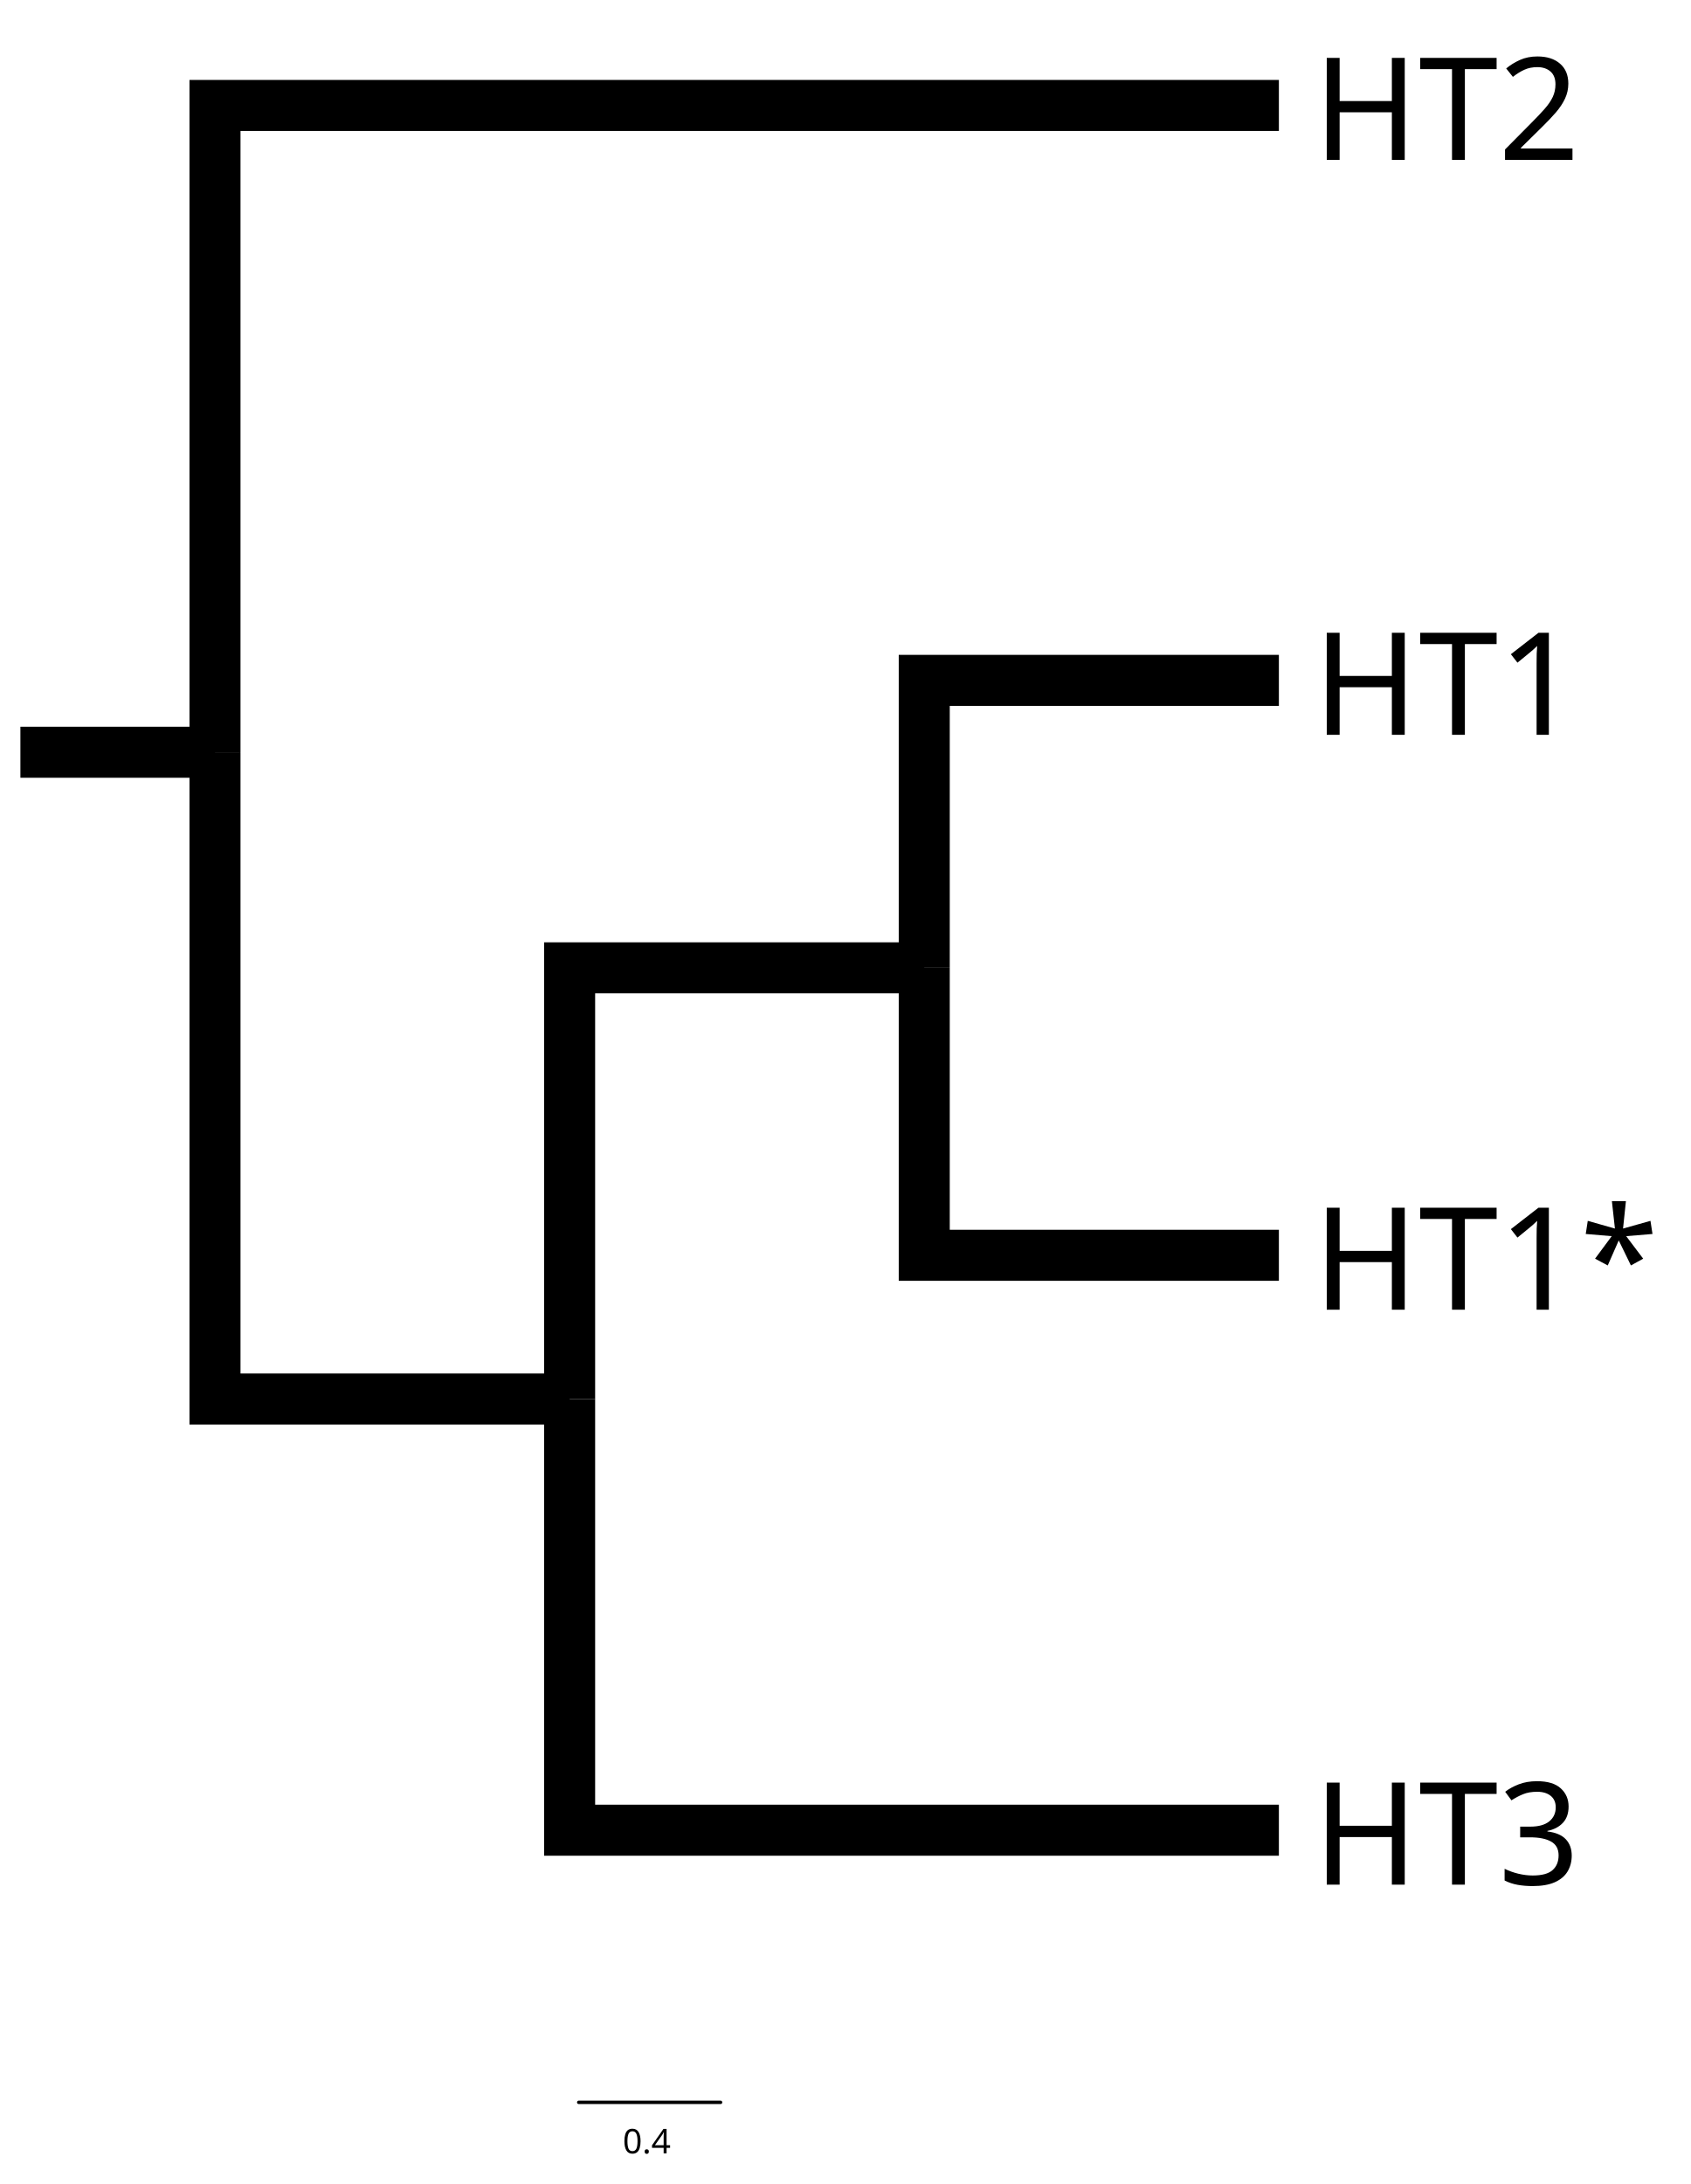
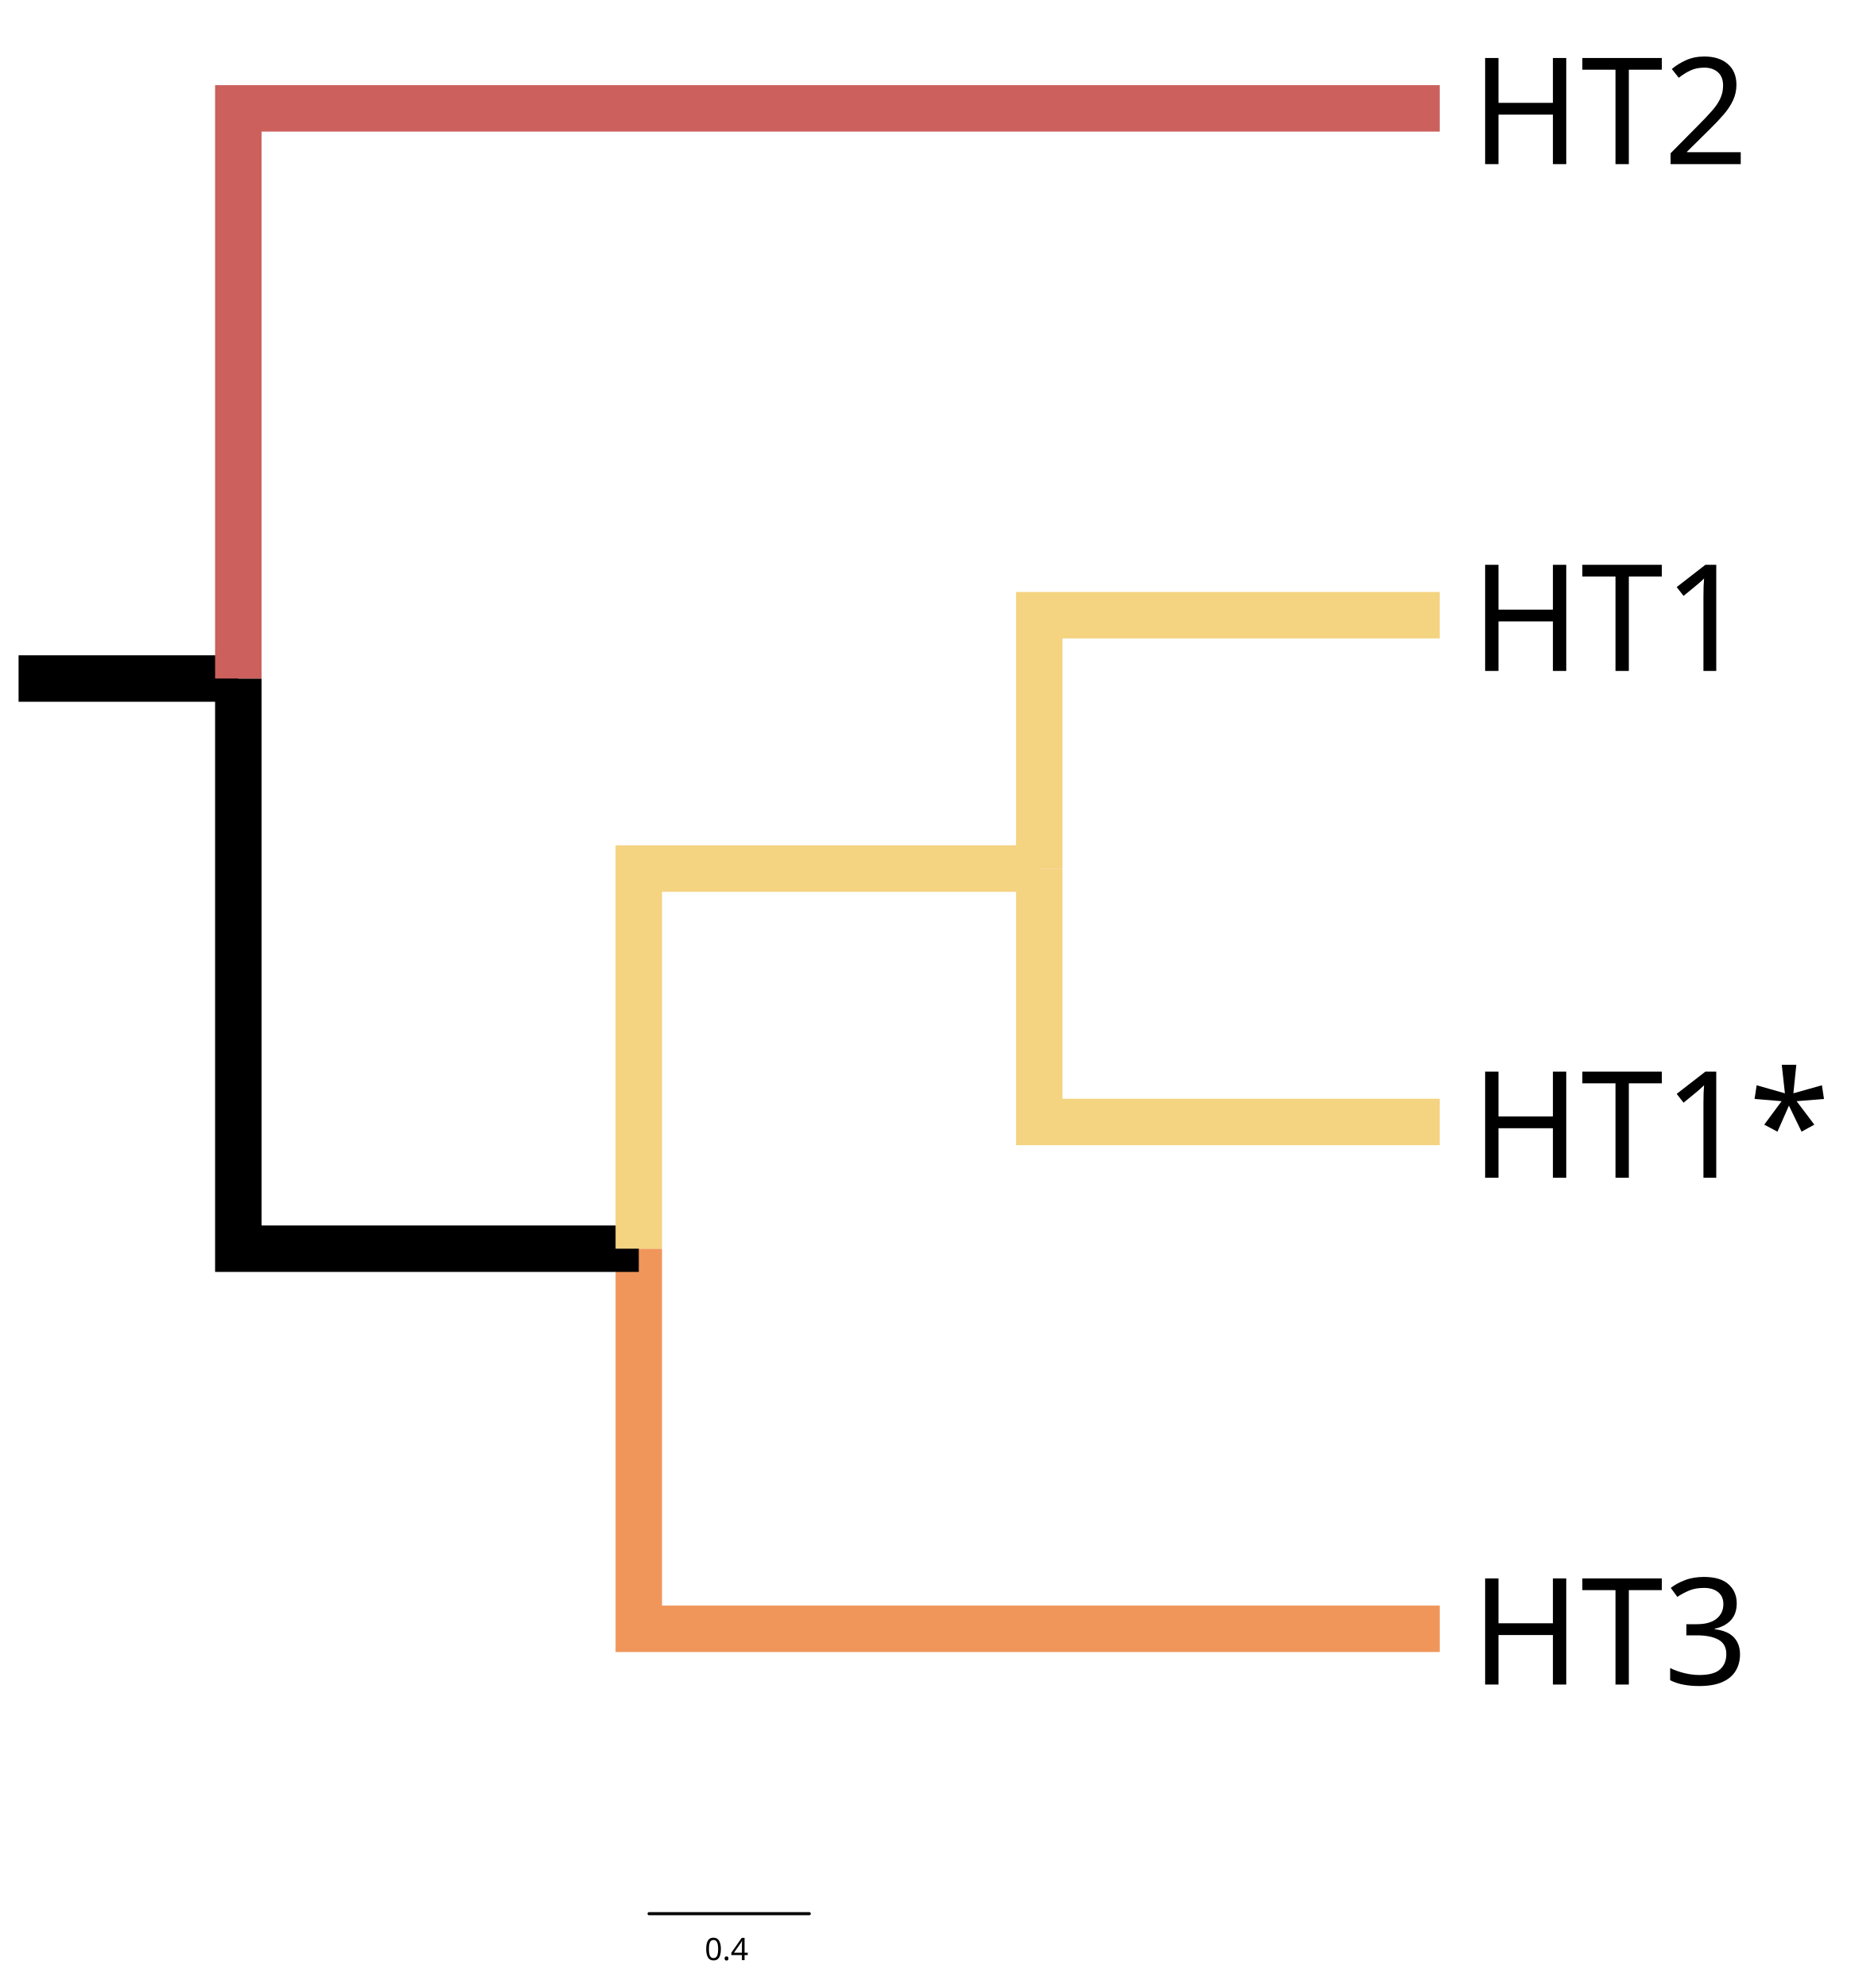
- <svg xmlns="http://www.w3.org/2000/svg" style="fill-opacity:1; color-rendering:auto; color-interpolation:auto; text-rendering:auto; stroke:black; stroke-linecap:square; stroke-miterlimit:10; shape-rendering:auto; stroke-opacity:1; fill:black; stroke-dasharray:none; font-weight:normal; stroke-width:1; font-family:'Dialog'; font-style:normal; stroke-linejoin:miter; font-size:12; stroke-dashoffset:0; image-rendering:auto;" width="497.0" viewBox="0 0 497.0 642.0" height="642.0">
+ <svg xmlns="http://www.w3.org/2000/svg" style="fill-opacity:1; color-rendering:auto; color-interpolation:auto; text-rendering:auto; stroke:black; stroke-linecap:square; stroke-miterlimit:10; shape-rendering:auto; stroke-opacity:1; fill:black; stroke-dasharray:none; font-weight:normal; stroke-width:1; font-family:'Dialog'; font-style:normal; stroke-linejoin:miter; font-size:12; stroke-dashoffset:0; image-rendering:auto;" width="599.0" viewBox="0 0 599.0 642.0" height="642.0">
  <defs id="genericDefs" />
  <g>
    <g transform="translate(6,6)" style="text-rendering:optimizeLegibility; font-size:10; font-family:sans-serif; stroke-linecap:round; stroke-linejoin:round;">
-       <line y2="612" style="fill:none;" x1="164.147" x2="205.853" y1="612" />
-       <text x="177.095" xml:space="preserve" y="627" style="stroke:none;">0.4</text>
+       <line y2="612" style="fill:none;" x1="203.631" x2="255.369" y1="612" />
+       <text x="221.595" xml:space="preserve" y="627" style="stroke:none;">0.4</text>
    </g>
-     <g style="text-rendering:optimizeLegibility; stroke-width:15; stroke-linecap:butt;" transform="translate(6,6)">
-       <path style="fill:none;" d="M265.736 278.5 L161.473 278.5 L161.473 405.25" />
-       <path style="fill:none;" d="M370 194 L265.736 194 L265.736 278.5" />
-       <path style="fill:none;" d="M370 25 L57.209 25 L57.209 215.125" />
-       <path style="fill:none;" d="M370 363 L265.736 363 L265.736 278.5" />
-       <path style="fill:none;" d="M161.473 405.25 L57.209 405.25 L57.209 215.125" />
-       <path style="fill:none;" d="M370 532 L161.473 532 L161.473 405.25" />
-       <path style="fill:none;" d="M0 215.125 L57.209 215.125" />
-       <text x="0" y="41" transform="matrix(1,0,0,1,380,0)" style="font-size:42; font-family:sans-serif; stroke:none;" xml:space="preserve">HT2</text>
+     <g transform="translate(6,6)" style="fill:rgb(244,211,129); text-rendering:optimizeLegibility; stroke-width:15; stroke-linecap:butt; stroke:rgb(244,211,129);">
+       <path style="fill:none;" d="M459 192.667 L329.657 192.667 L329.657 274.5" />
+       <path d="M459 520 L200.314 520 L200.314 397.25" style="fill:none; stroke:rgb(240,150,91);" />
+       <path d="M200.314 397.25 L70.971 397.25 L70.971 213.125" style="fill:none; stroke:black;" />
+       <path style="fill:none;" d="M459 356.333 L329.657 356.333 L329.657 274.5" />
+       <path d="M0 213.125 L70.971 213.125" style="fill:none; stroke:black;" />
+       <path style="fill:none;" d="M329.657 274.5 L200.314 274.5 L200.314 397.25" />
+       <path d="M459 29 L70.971 29 L70.971 213.125" style="fill:none; stroke:rgb(203,96,92);" />
    </g>
-     <g transform="matrix(1,0,0,1,386,175)" style="text-rendering:optimizeLegibility; stroke-width:15; font-size:42; font-family:sans-serif; stroke-linecap:butt;">
-       <text x="0" xml:space="preserve" y="41" style="stroke:none;">HT1</text>
+     <g transform="translate(6,6) matrix(1,0,0,1,469,163.6667)" style="text-rendering:optimizeLegibility; stroke-width:15; font-size:48; font-family:sans-serif; stroke-linecap:butt;">
+       <text x="0" xml:space="preserve" y="47" style="stroke:none;">HT1</text>
    </g>
-     <g transform="matrix(1,0,0,1,386,344)" style="text-rendering:optimizeLegibility; stroke-width:15; font-size:42; font-family:sans-serif; stroke-linecap:butt;">
-       <text x="0" xml:space="preserve" y="41" style="stroke:none;">HT1*</text>
+     <g transform="matrix(1,0,0,1,475,497)" style="text-rendering:optimizeLegibility; stroke-width:15; font-size:48; font-family:sans-serif; stroke-linecap:butt;">
+       <text x="0" xml:space="preserve" y="47" style="stroke:none;">HT3</text>
    </g>
-     <g transform="matrix(1,0,0,1,386,513)" style="text-rendering:optimizeLegibility; stroke-width:15; font-size:42; font-family:sans-serif; stroke-linecap:butt;">
-       <text x="0" xml:space="preserve" y="41" style="stroke:none;">HT3</text>
+     <g transform="matrix(1,0,0,1,475,333.3333)" style="text-rendering:optimizeLegibility; stroke-width:15; font-size:48; font-family:sans-serif; stroke-linecap:butt;">
+       <text x="0" xml:space="preserve" y="47" style="stroke:none;">HT1*</text>
+     </g>
+     <g transform="matrix(1,0,0,1,475,6)" style="text-rendering:optimizeLegibility; stroke-width:15; font-size:48; font-family:sans-serif; stroke-linecap:butt;">
+       <text x="0" xml:space="preserve" y="47" style="stroke:none;">HT2</text>
    </g>
  </g>
</svg>
